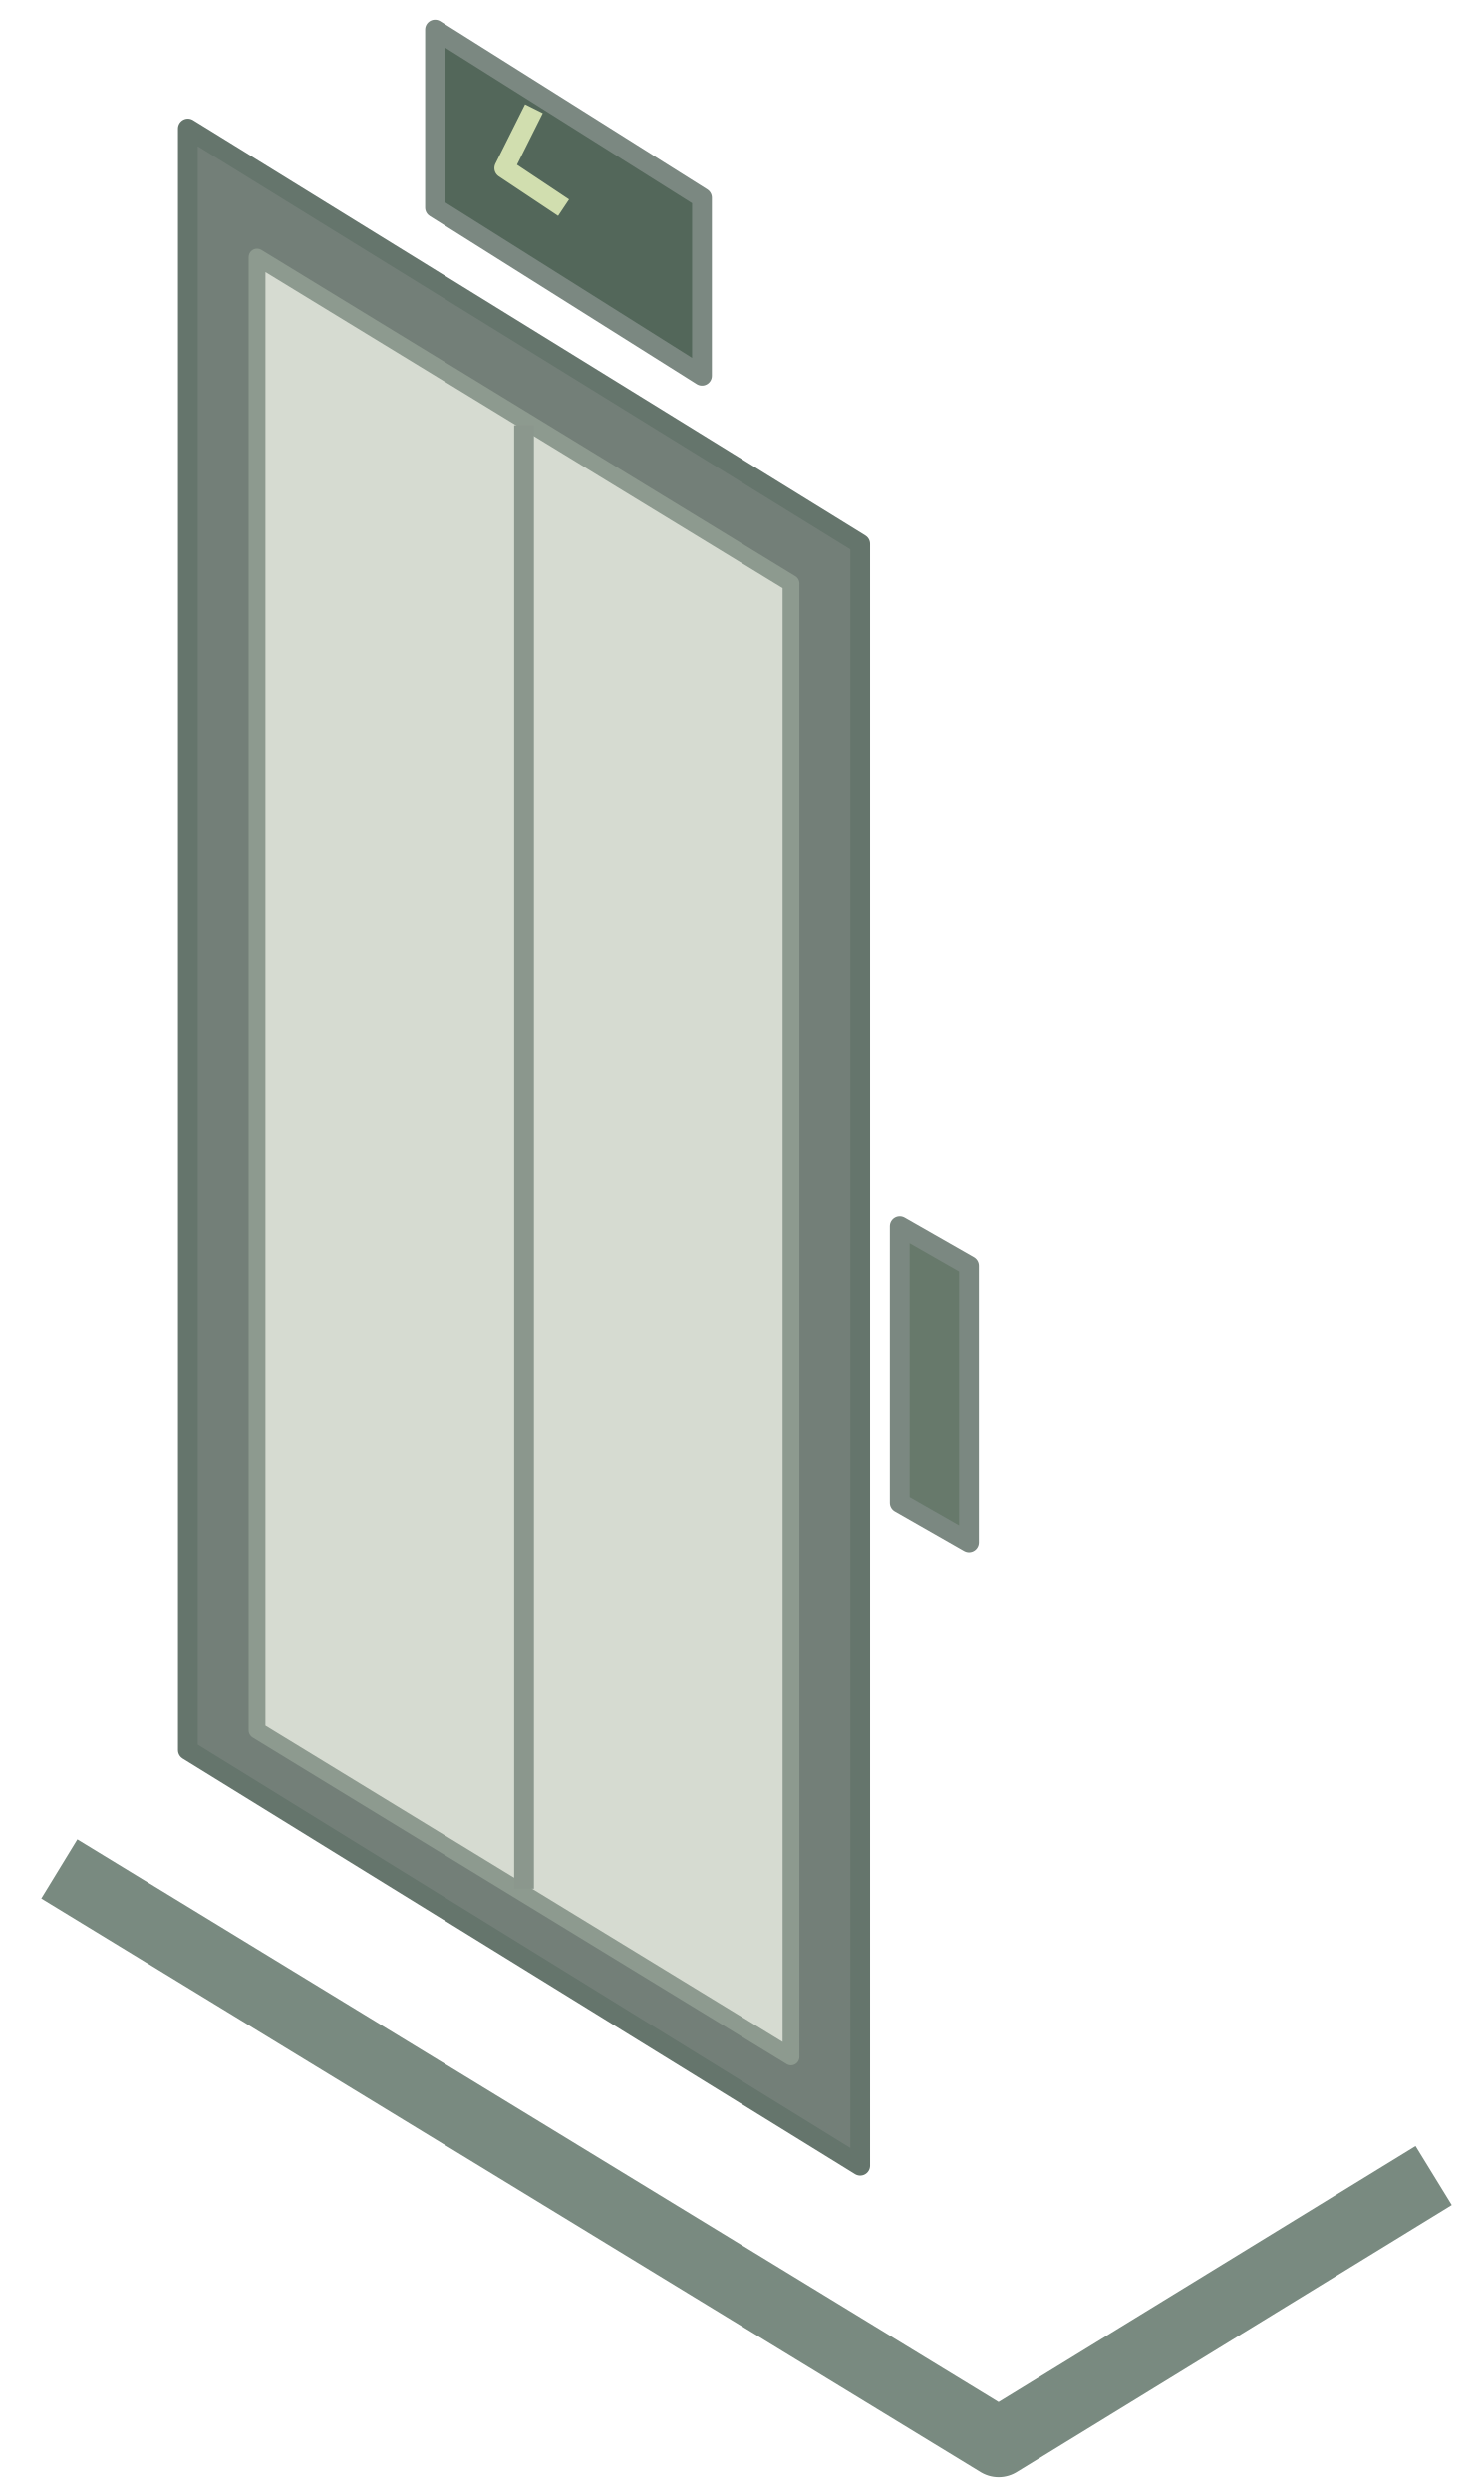
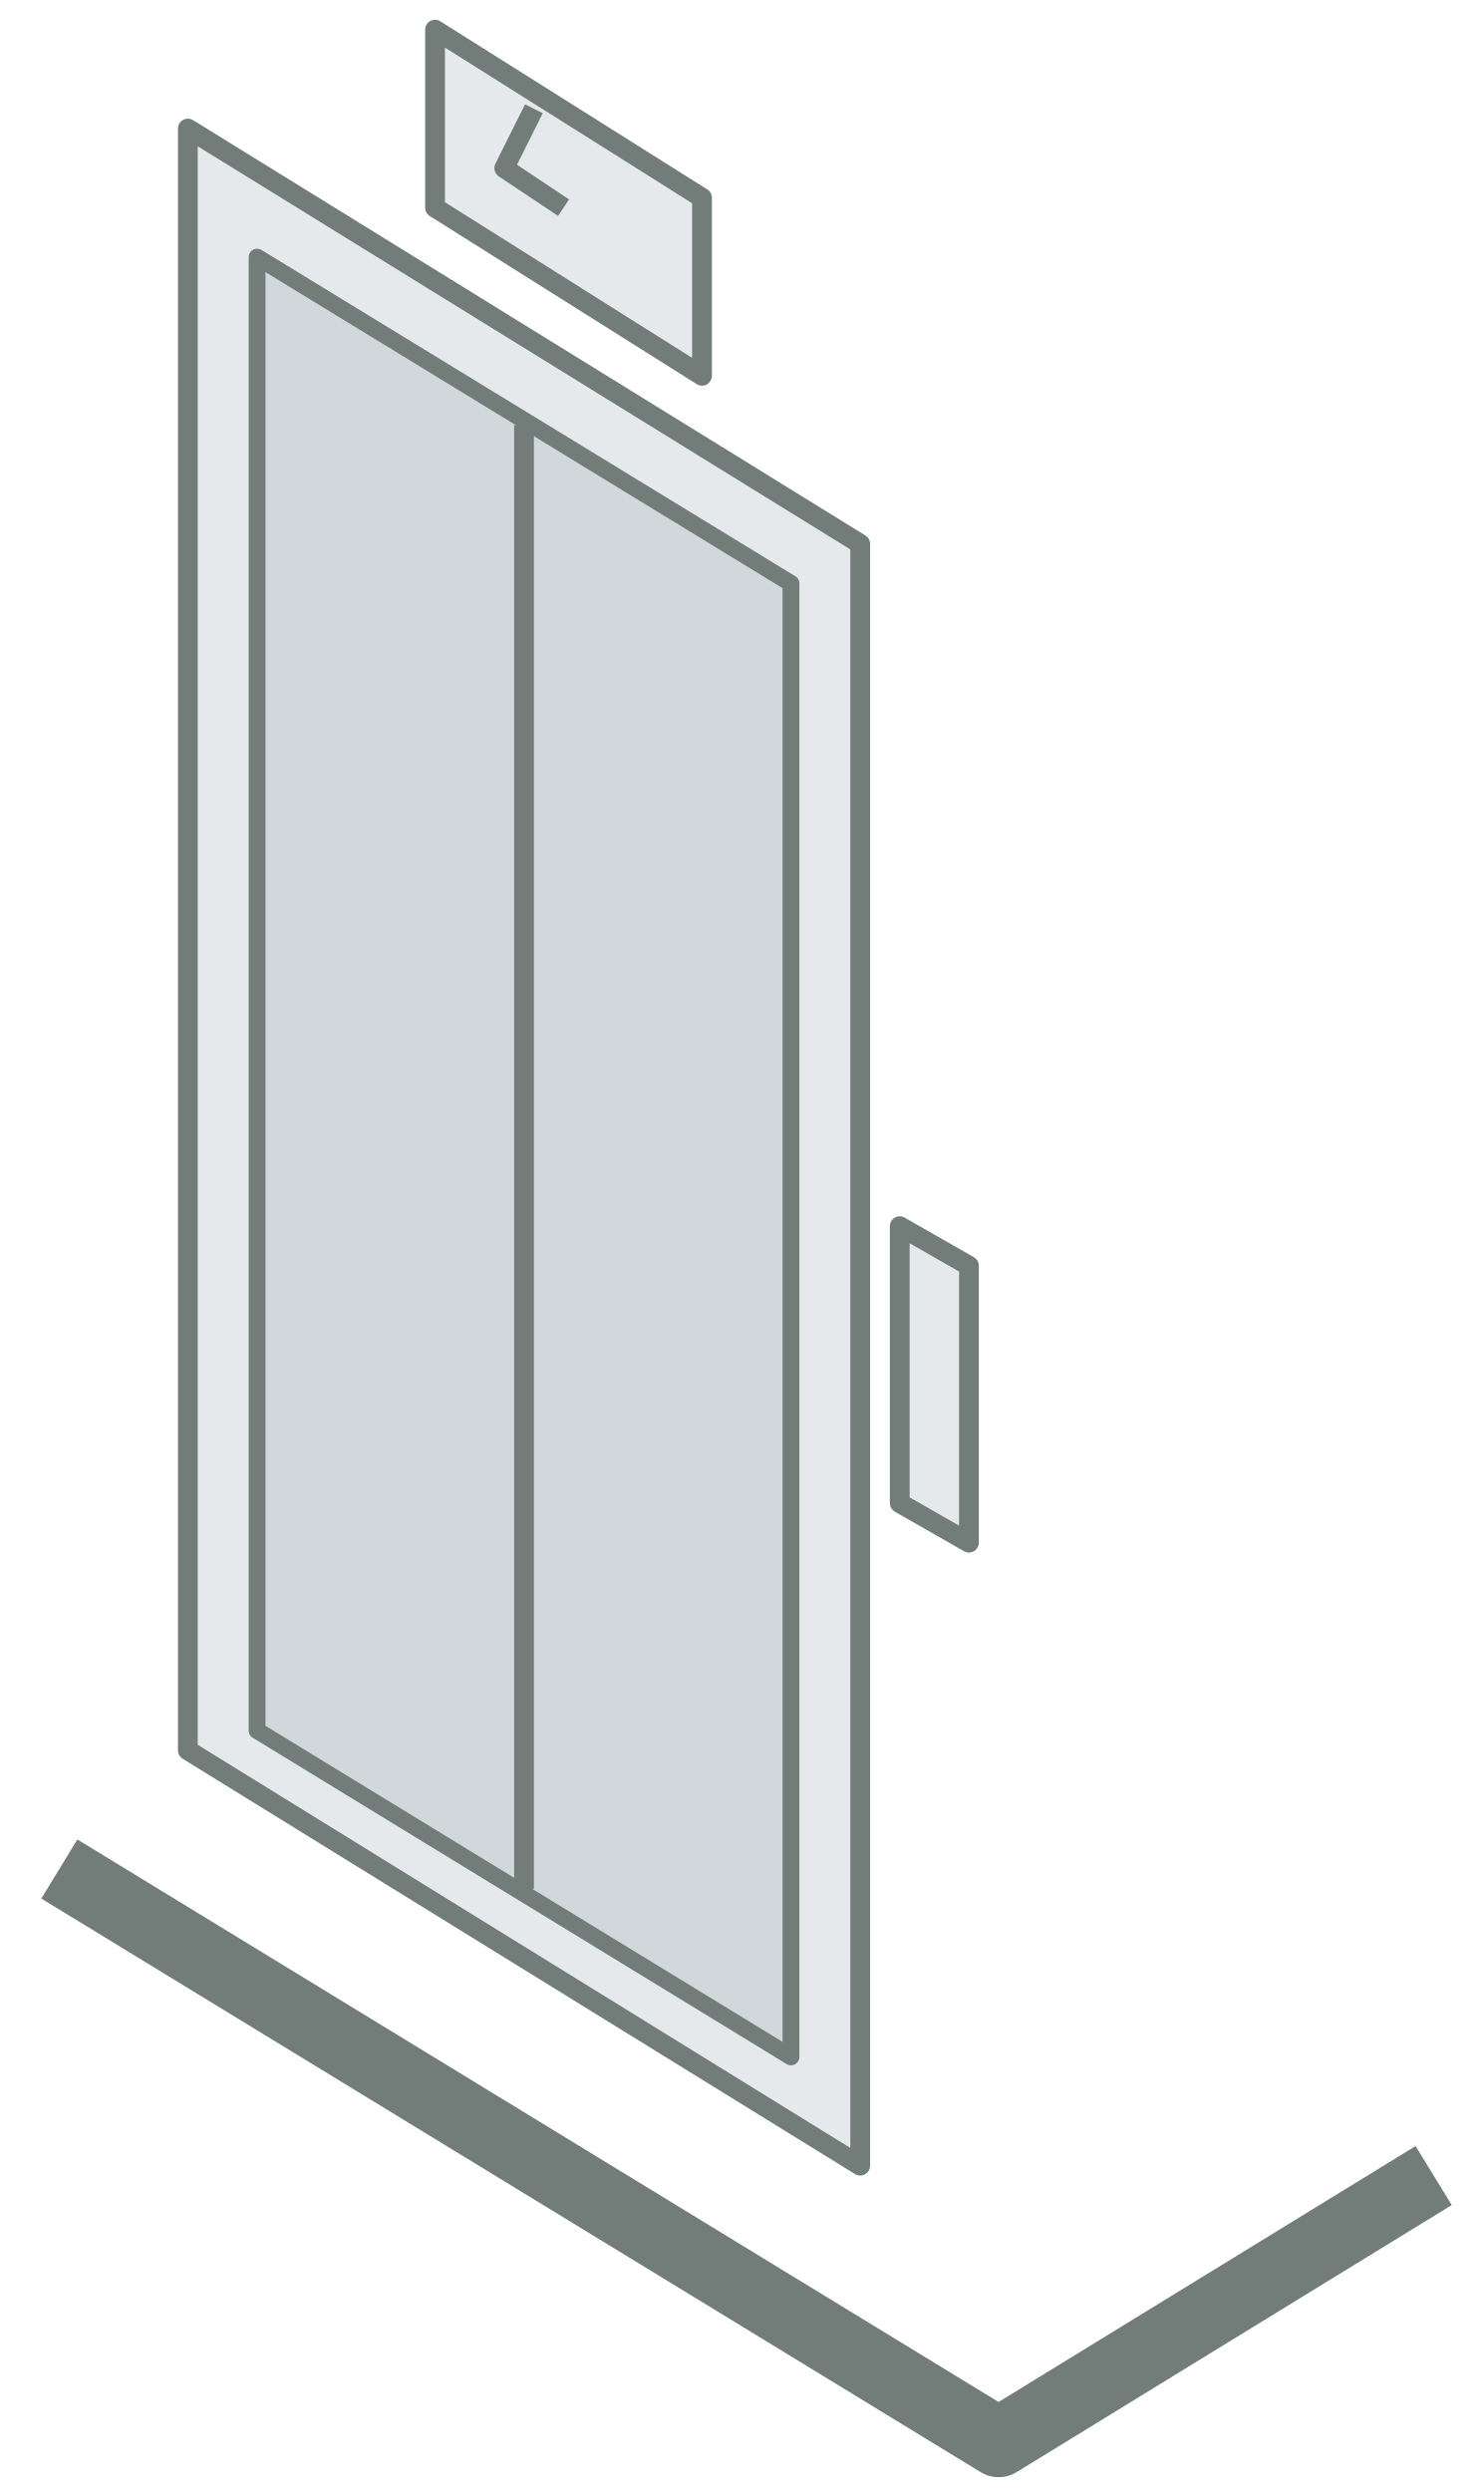
<svg xmlns="http://www.w3.org/2000/svg" viewBox="2560 832 150 252" fill="none" preserveAspectRatio="none">
-   <path d="M2566 1021L2661 1079L2705 1052" stroke="#798A80" stroke-width="7" stroke-linejoin="round" />
-   <path d="M2579 845L2647 887V1051L2579 1009V845Z" fill="#737F78" stroke="#65756C" stroke-width="2" stroke-linejoin="round" />
-   <path d="M2586 858L2640 891V1040L2586 1007V858Z" fill="#D6DBD1" stroke="#8D9A8F" stroke-width="1.7" stroke-linejoin="round" />
-   <path d="M2613 875V1023" stroke="#8B978D" stroke-width="2" stroke-linejoin="round" />
-   <path d="M2604 835L2631 852V870L2604 853V835Z" fill="#53675A" stroke="#7B8881" stroke-width="2" stroke-linejoin="round" />
-   <path d="M2614 843L2611 849L2617 853" stroke="#D1DEAF" stroke-width="2" stroke-linejoin="round" />
-   <path d="M2651 956L2658 960V988L2651 984V956Z" fill="#67796B" stroke="#7B8881" stroke-width="2" stroke-linejoin="round" />
+   <path d="M2566 1021L2661 1079L2705 1052" stroke="#727c78" stroke-width="7" stroke-linejoin="round" />
+   <path d="M2579 845L2647 887V1051L2579 1009V845Z" fill="#82969f" stroke="#727c78" stroke-width="2" stroke-linejoin="round" fill-opacity=".21" />
+   <path d="M2586 858L2640 891V1040L2586 1007V858Z" fill="#82969f" stroke="#727c78" stroke-width="1.7" stroke-linejoin="round" fill-opacity=".21" />
+   <path d="M2613 875V1023" stroke="#727c78" stroke-width="2" stroke-linejoin="round" />
+   <path d="M2604 835L2631 852V870L2604 853V835Z" fill="#82969f" stroke="#727c78" stroke-width="2" stroke-linejoin="round" fill-opacity=".21" />
+   <path d="M2614 843L2611 849L2617 853" stroke="#727c78" stroke-width="2" stroke-linejoin="round" />
+   <path d="M2651 956L2658 960V988L2651 984V956Z" fill="#82969f" stroke="#727c78" stroke-width="2" stroke-linejoin="round" fill-opacity=".21" />
</svg>
